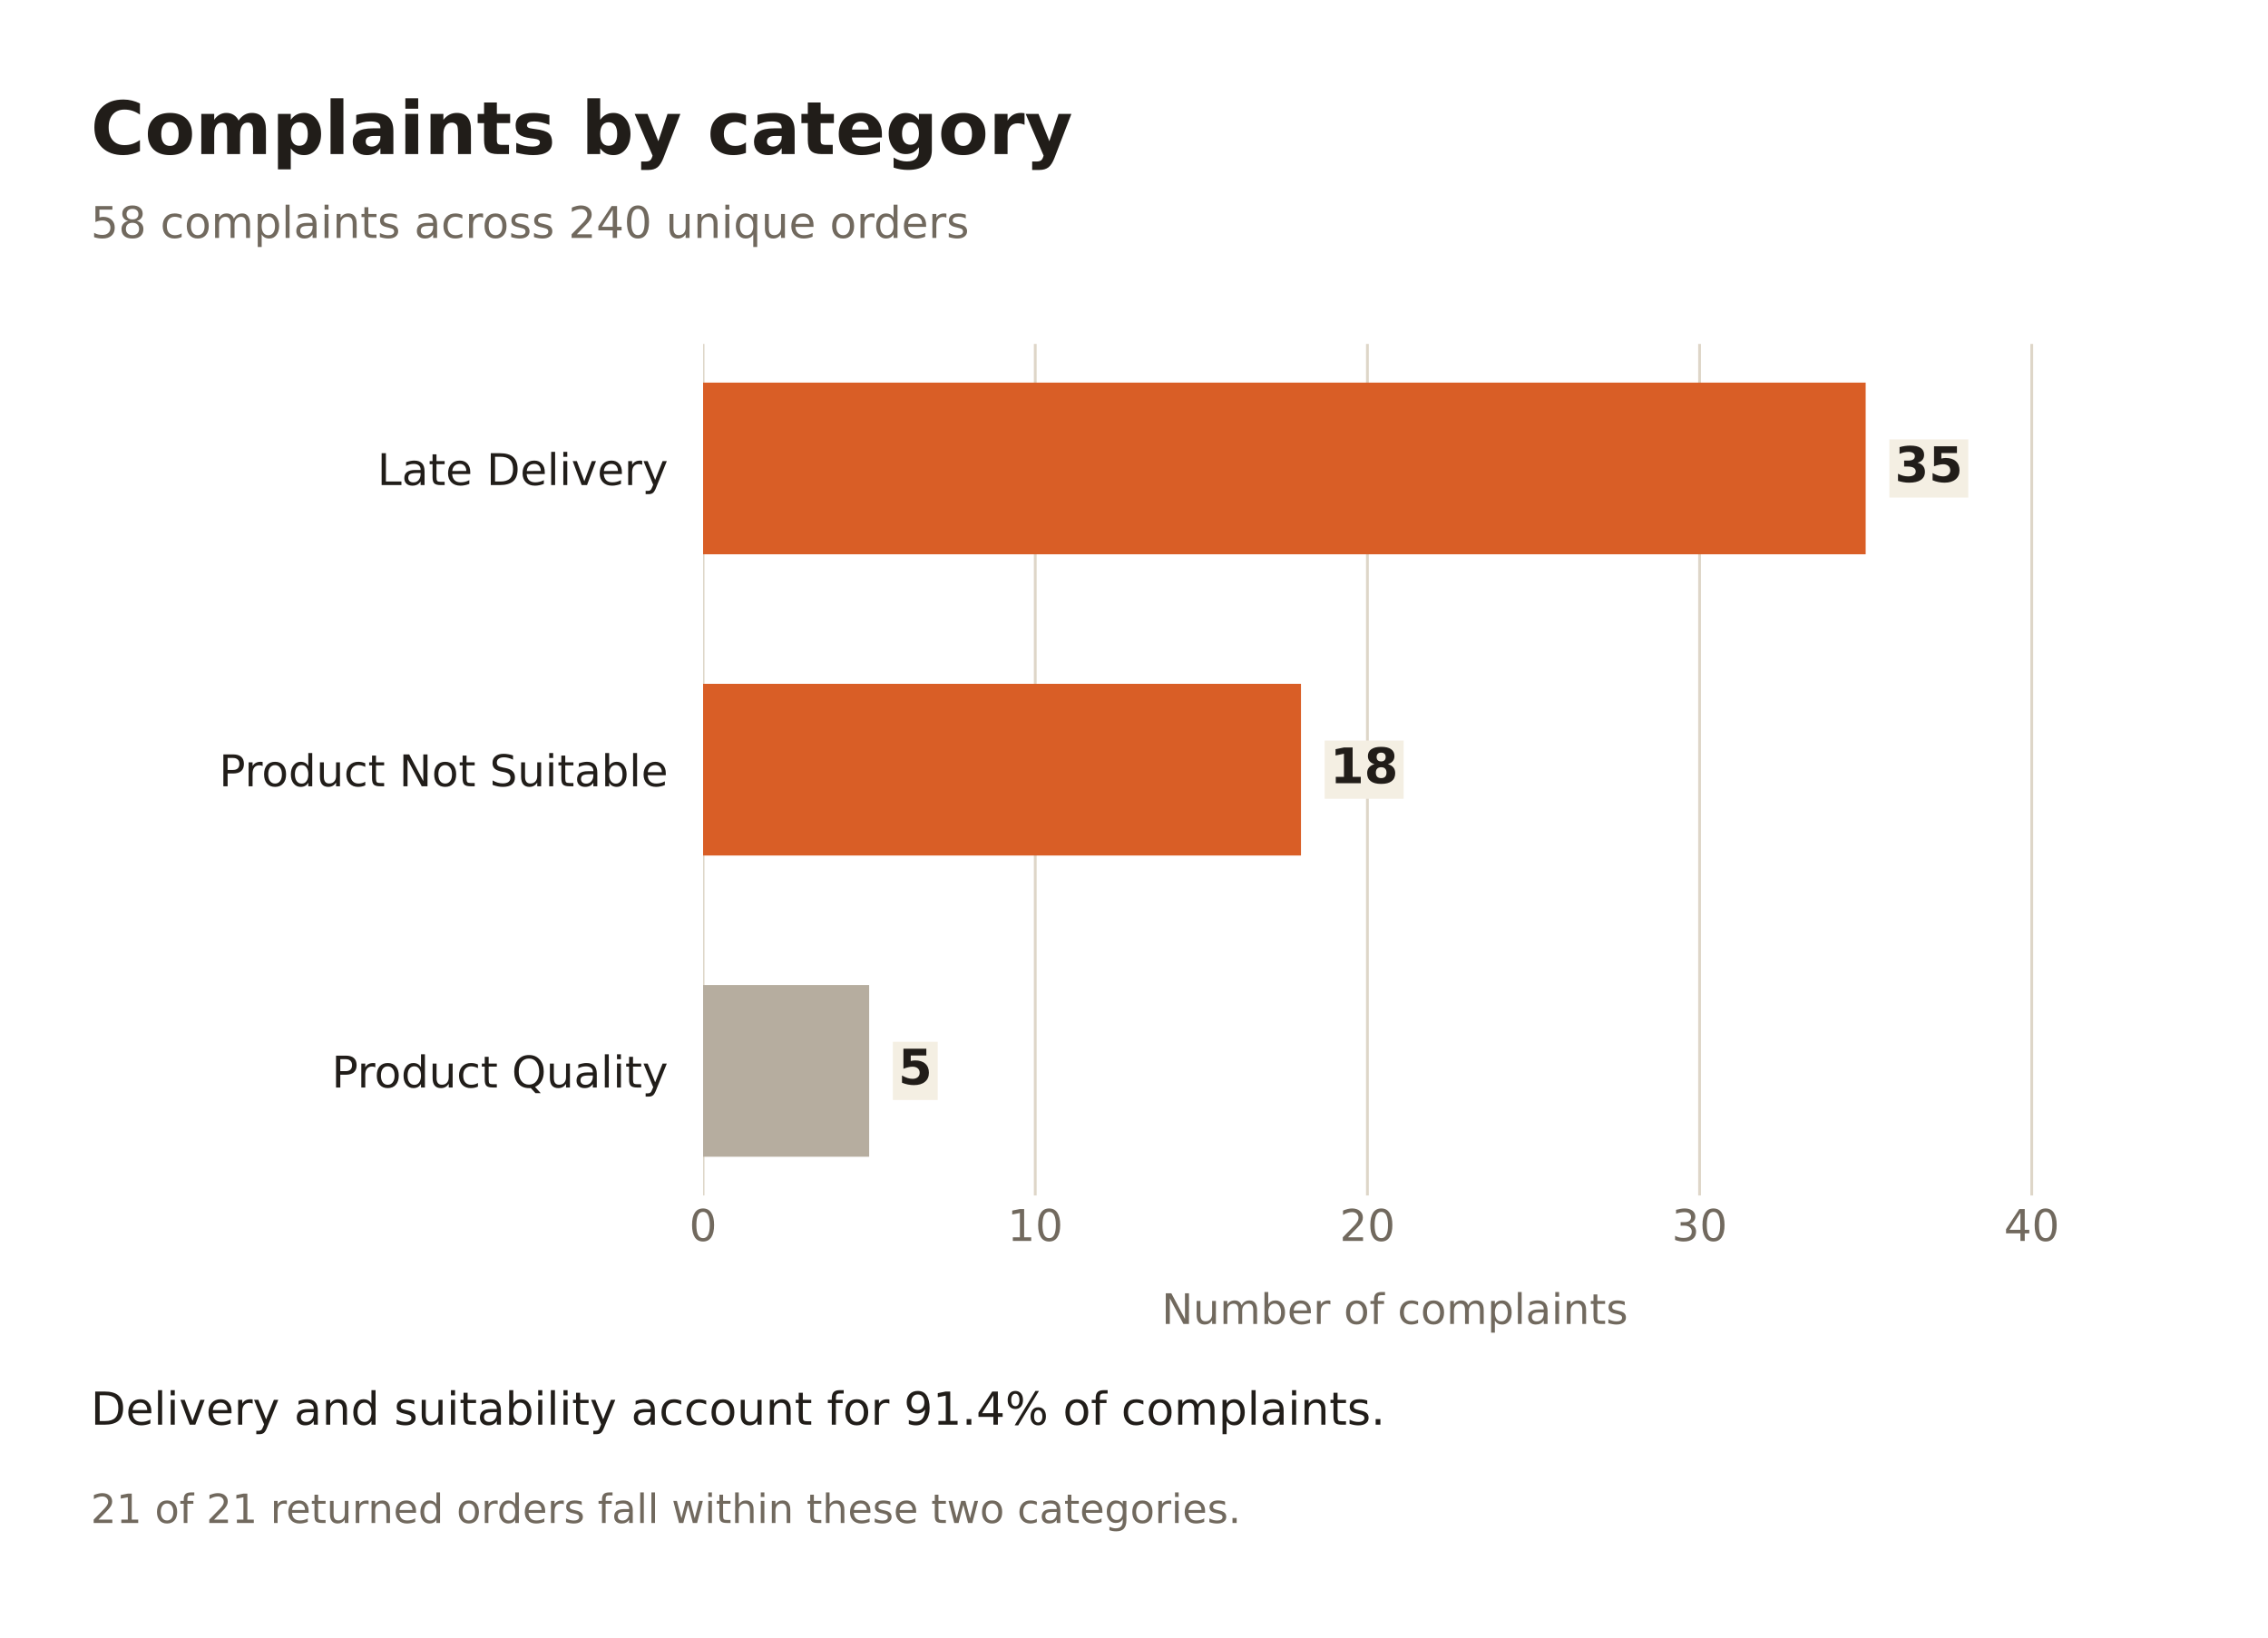
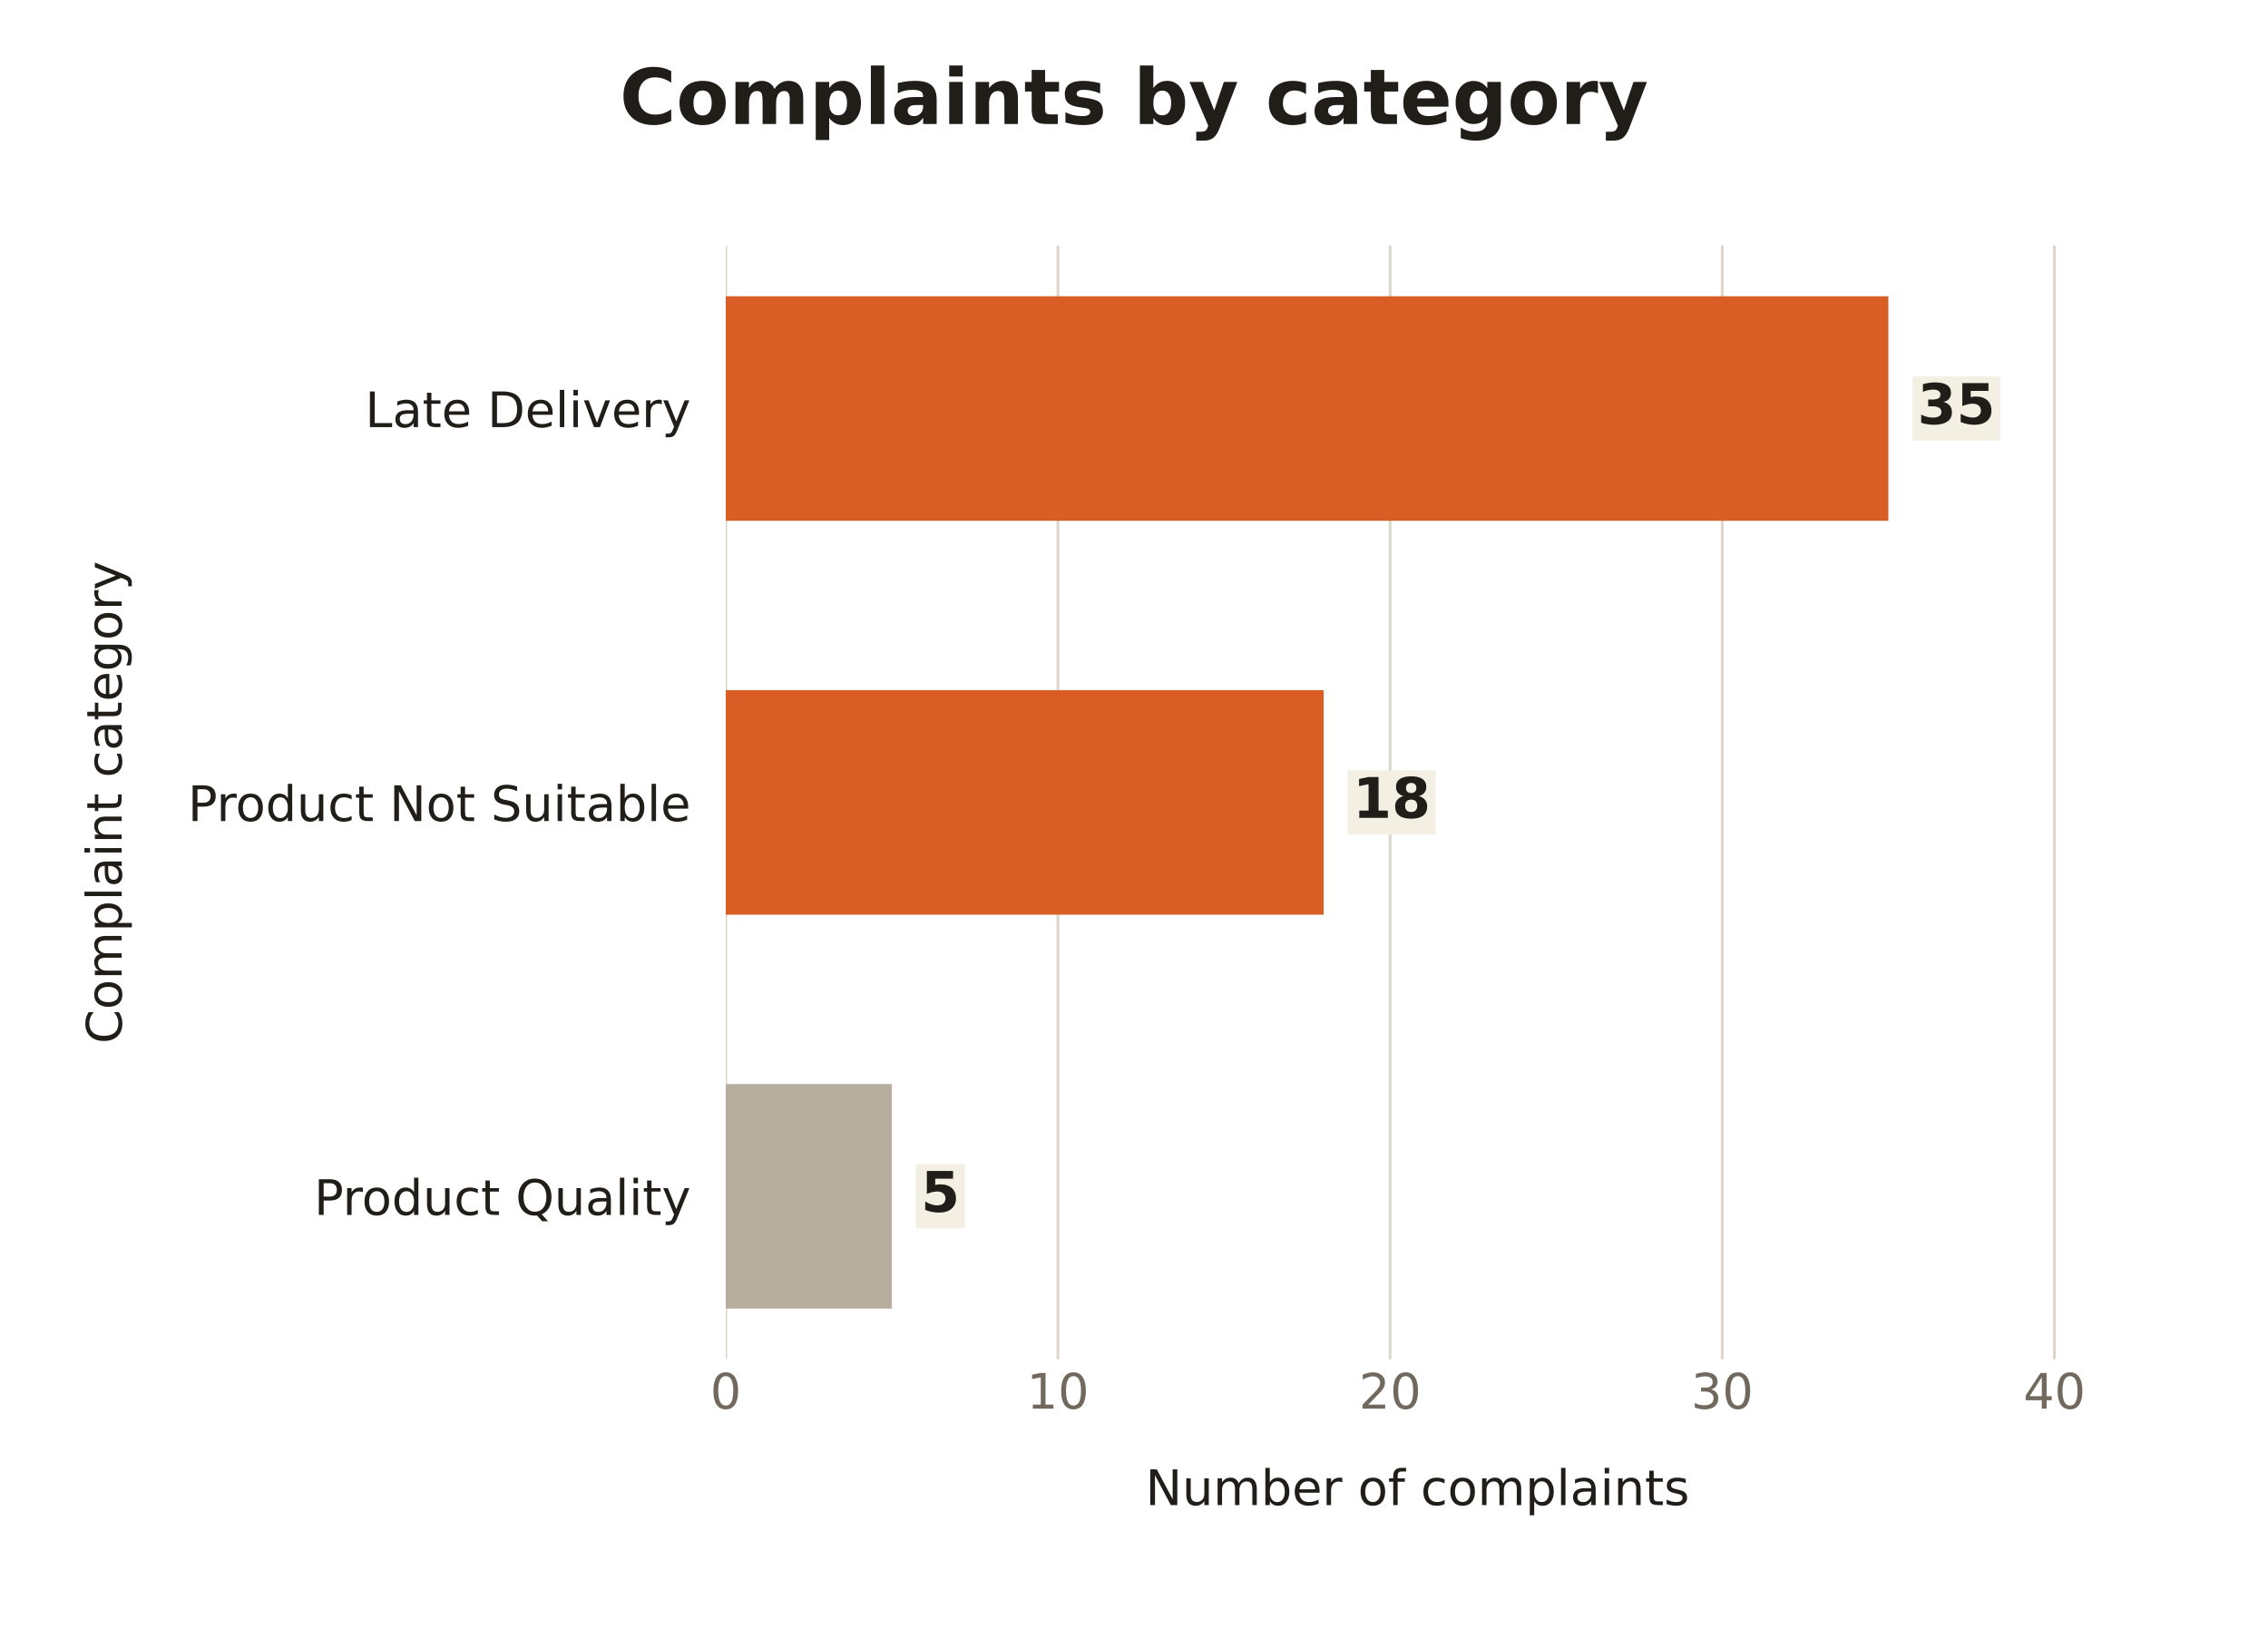
<svg xmlns="http://www.w3.org/2000/svg" width="648pt" height="468pt" viewBox="0 0 648 468" version="1.1">
  <defs>
    <style type="text/css">*{stroke-linejoin: round; stroke-linecap: butt}</style>
  </defs>
  <g id="figure_1">
    <g id="patch_1">
      <path d="M 0 468  L 648 468  L 648 0  L 0 0  L 0 468  z " style="fill: none" />
    </g>
    <g id="axes_1">
      <g id="patch_2">
-         <path d="M 200.88 341.64  L 596.16 341.64  L 596.16 98.28  L 200.88 98.28  L 200.88 341.64  z " style="fill: none" />
+         <path d="M 207.36 388.44  L 602.64 388.44  L 602.64 70.2  L 207.36 70.2  L 207.36 388.44  z " style="fill: none" />
      </g>
      <g id="matplotlib.axis_1">
        <g id="xtick_1">
          <g id="line2d_1">
-             <path d="M 200.88 341.64  L 200.88 98.28  " clip-path="url(#p9111e2bdad)" style="fill: none; stroke: #ded6c8; stroke-width: 0.8; stroke-linecap: square" />
+             <path d="M 207.36 388.44  L 207.36 70.2  " clip-path="url(#p512ef65433)" style="fill: none; stroke: #ded6c8; stroke-width: 0.8; stroke-linecap: square" />
          </g>
          <g id="line2d_2" />
          <g id="text_1">
-             <text style="font-size: 12.5px; font-family: 'DejaVu Sans'; text-anchor: middle; fill: #71695e" x="200.88" y="354.638" transform="rotate(-0 200.88 354.638)">0</text>
+             <text style="font-size: 14px; font-family: 'DejaVu Sans'; text-anchor: middle; fill: #71695e" x="207.36" y="402.578" transform="rotate(-0 207.36 402.5778)">0</text>
          </g>
        </g>
        <g id="xtick_2">
          <g id="line2d_3">
-             <path d="M 295.785 341.64  L 295.785 98.28  " clip-path="url(#p9111e2bdad)" style="fill: none; stroke: #ded6c8; stroke-width: 0.8; stroke-linecap: square" />
+             <path d="M 302.265 388.44  L 302.265 70.2  " clip-path="url(#p512ef65433)" style="fill: none; stroke: #ded6c8; stroke-width: 0.8; stroke-linecap: square" />
          </g>
          <g id="line2d_4" />
          <g id="text_2">
-             <text style="font-size: 12.5px; font-family: 'DejaVu Sans'; text-anchor: middle; fill: #71695e" x="295.785" y="354.638" transform="rotate(-0 295.7852 354.638)">10</text>
+             <text style="font-size: 14px; font-family: 'DejaVu Sans'; text-anchor: middle; fill: #71695e" x="302.265" y="402.578" transform="rotate(-0 302.2652 402.5778)">10</text>
          </g>
        </g>
        <g id="xtick_3">
          <g id="line2d_5">
-             <path d="M 390.69 341.64  L 390.69 98.28  " clip-path="url(#p9111e2bdad)" style="fill: none; stroke: #ded6c8; stroke-width: 0.8; stroke-linecap: square" />
+             <path d="M 397.17 388.44  L 397.17 70.2  " clip-path="url(#p512ef65433)" style="fill: none; stroke: #ded6c8; stroke-width: 0.8; stroke-linecap: square" />
          </g>
          <g id="line2d_6" />
          <g id="text_3">
-             <text style="font-size: 12.5px; font-family: 'DejaVu Sans'; text-anchor: middle; fill: #71695e" x="390.69" y="354.638" transform="rotate(-0 390.6903 354.638)">20</text>
+             <text style="font-size: 14px; font-family: 'DejaVu Sans'; text-anchor: middle; fill: #71695e" x="397.17" y="402.578" transform="rotate(-0 397.1703 402.5778)">20</text>
          </g>
        </g>
        <g id="xtick_4">
          <g id="line2d_7">
-             <path d="M 485.595 341.64  L 485.595 98.28  " clip-path="url(#p9111e2bdad)" style="fill: none; stroke: #ded6c8; stroke-width: 0.8; stroke-linecap: square" />
+             <path d="M 492.075 388.44  L 492.075 70.2  " clip-path="url(#p512ef65433)" style="fill: none; stroke: #ded6c8; stroke-width: 0.8; stroke-linecap: square" />
          </g>
          <g id="line2d_8" />
          <g id="text_4">
-             <text style="font-size: 12.5px; font-family: 'DejaVu Sans'; text-anchor: middle; fill: #71695e" x="485.595" y="354.638" transform="rotate(-0 485.5955 354.638)">30</text>
+             <text style="font-size: 14px; font-family: 'DejaVu Sans'; text-anchor: middle; fill: #71695e" x="492.075" y="402.578" transform="rotate(-0 492.0755 402.5778)">30</text>
          </g>
        </g>
        <g id="xtick_5">
          <g id="line2d_9">
-             <path d="M 580.501 341.64  L 580.501 98.28  " clip-path="url(#p9111e2bdad)" style="fill: none; stroke: #ded6c8; stroke-width: 0.8; stroke-linecap: square" />
+             <path d="M 586.981 388.44  L 586.981 70.2  " clip-path="url(#p512ef65433)" style="fill: none; stroke: #ded6c8; stroke-width: 0.8; stroke-linecap: square" />
          </g>
          <g id="line2d_10" />
          <g id="text_5">
-             <text style="font-size: 12.5px; font-family: 'DejaVu Sans'; text-anchor: middle; fill: #71695e" x="580.501" y="354.638" transform="rotate(-0 580.5006 354.638)">40</text>
+             <text style="font-size: 14px; font-family: 'DejaVu Sans'; text-anchor: middle; fill: #71695e" x="586.981" y="402.578" transform="rotate(-0 586.9806 402.5778)">40</text>
          </g>
        </g>
        <g id="text_6">
-           <text style="font-size: 12px; font-family: 'DejaVu Sans'; text-anchor: middle; fill: #71695e" x="398.52" y="378.356" transform="rotate(-0 398.52 378.3558)">Number of complaints</text>
+           <text style="font-size: 14px; font-family: 'DejaVu Sans'; text-anchor: middle; fill: #211d19" x="405" y="430.127" transform="rotate(-0 405 430.1272)">Number of complaints</text>
        </g>
      </g>
      <g id="matplotlib.axis_2">
        <g id="ytick_1">
          <g id="line2d_11" />
          <g id="text_7">
-             <text style="font-size: 12.5px; font-family: 'DejaVu Sans'; text-anchor: end; fill: #211d19" x="190.88" y="138.625" transform="rotate(-0 190.88 138.6248)">Late Delivery</text>
+             <text style="font-size: 14px; font-family: 'DejaVu Sans'; text-anchor: end; fill: #211d19" x="197.36" y="122.067" transform="rotate(-0 197.36 122.0673)">Late Delivery</text>
          </g>
        </g>
        <g id="ytick_2">
          <g id="line2d_12" />
          <g id="text_8">
-             <text style="font-size: 12.5px; font-family: 'DejaVu Sans'; text-anchor: end; fill: #211d19" x="190.88" y="224.709" transform="rotate(-0 190.88 224.709)">Product Not Suitable</text>
+             <text style="font-size: 14px; font-family: 'DejaVu Sans'; text-anchor: end; fill: #211d19" x="197.36" y="234.639" transform="rotate(-0 197.36 234.6389)">Product Not Suitable</text>
          </g>
        </g>
        <g id="ytick_3">
          <g id="line2d_13" />
          <g id="text_9">
-             <text style="font-size: 12.5px; font-family: 'DejaVu Sans'; text-anchor: end; fill: #211d19" x="190.88" y="310.793" transform="rotate(-0 190.88 310.7932)">Product Quality</text>
+             <text style="font-size: 14px; font-family: 'DejaVu Sans'; text-anchor: end; fill: #211d19" x="197.36" y="347.211" transform="rotate(-0 197.36 347.2105)">Product Quality</text>
          </g>
+         </g>
+         <g id="text_10">
+           <text style="font-size: 14px; font-family: 'DejaVu Sans'; text-anchor: middle; fill: #211d19" x="34.763" y="229.32" transform="rotate(-90 34.7625 229.32)">Complaint category</text>
        </g>
      </g>
      <g id="patch_3">
-         <path d="M 200.88 109.342  L 533.048 109.342  L 533.048 158.41  L 200.88 158.41  z " clip-path="url(#p9111e2bdad)" style="fill: #d95e26" />
+         <path d="M 207.36 84.665  L 539.528 84.665  L 539.528 148.831  L 207.36 148.831  z " clip-path="url(#p512ef65433)" style="fill: #d95e26" />
      </g>
      <g id="patch_4">
-         <path d="M 200.88 195.426  L 371.709 195.426  L 371.709 244.494  L 200.88 244.494  z " clip-path="url(#p9111e2bdad)" style="fill: #d95e26" />
+         <path d="M 207.36 197.237  L 378.189 197.237  L 378.189 261.403  L 207.36 261.403  z " clip-path="url(#p512ef65433)" style="fill: #d95e26" />
      </g>
      <g id="patch_5">
-         <path d="M 200.88 281.51  L 248.333 281.51  L 248.333 330.578  L 200.88 330.578  z " clip-path="url(#p9111e2bdad)" style="fill: #b6ad9f" />
-       </g>
-       <g id="text_10">
-         <g id="patch_6">
-           <path d="M 539.812 142.19  L 562.374 142.19  L 562.374 125.561  L 539.812 125.561  z " style="fill: #f4efe3" />
-         </g>
-         <text style="font-weight: 700; font-size: 14px; font-family: 'DejaVu Sans'; text-anchor: start; fill: #211d19" x="541.352" y="137.739" transform="rotate(-0 541.3523 137.7389)">35</text>
+         <path d="M 207.36 309.809  L 254.813 309.809  L 254.813 373.975  L 207.36 373.975  z " clip-path="url(#p512ef65433)" style="fill: #b6ad9f" />
      </g>
      <g id="text_11">
-         <g id="patch_7">
-           <path d="M 378.473 228.275  L 401.035 228.275  L 401.035 211.645  L 378.473 211.645  z " style="fill: #f4efe3" />
+         <g id="patch_6">
+           <path d="M 546.392 125.931  L 571.537 125.931  L 571.537 107.566  L 546.392 107.566  z " style="fill: #f4efe3" />
        </g>
-         <text style="font-weight: 700; font-size: 14px; font-family: 'DejaVu Sans'; text-anchor: start; fill: #211d19" x="380.013" y="223.823" transform="rotate(-0 380.0135 223.8231)">18</text>
+         <text style="font-weight: 700; font-size: 16px; font-family: 'DejaVu Sans'; text-anchor: start; fill: #211d19" x="547.832" y="121.163" transform="rotate(-0 547.8323 121.1634)">35</text>
      </g>
      <g id="text_12">
+         <g id="patch_7">
+           <path d="M 385.053 238.502  L 410.198 238.502  L 410.198 220.137  L 385.053 220.137  z " style="fill: #f4efe3" />
+         </g>
+         <text style="font-weight: 700; font-size: 16px; font-family: 'DejaVu Sans'; text-anchor: start; fill: #211d19" x="386.493" y="233.735" transform="rotate(-0 386.4935 233.735)">18</text>
+       </g>
+       <g id="text_13">
        <g id="patch_8">
-           <path d="M 255.097 314.359  L 267.918 314.359  L 267.918 297.73  L 255.097 297.73  z " style="fill: #f4efe3" />
+           <path d="M 261.677 351.074  L 275.689 351.074  L 275.689 332.709  L 261.677 332.709  z " style="fill: #f4efe3" />
        </g>
-         <text style="font-weight: 700; font-size: 14px; font-family: 'DejaVu Sans'; text-anchor: start; fill: #211d19" x="256.637" y="309.907" transform="rotate(-0 256.6368 309.9073)">5</text>
+         <text style="font-weight: 700; font-size: 16px; font-family: 'DejaVu Sans'; text-anchor: start; fill: #211d19" x="263.117" y="346.307" transform="rotate(-0 263.1168 346.3066)">5</text>
      </g>
    </g>
-     <g id="text_13">
-       <text style="font-weight: 700; font-size: 21px; font-family: 'DejaVu Sans'; text-anchor: start; fill: #211d19" x="25.92" y="44.037" transform="rotate(-0 25.92 44.03672)">Complaints by category</text>
-     </g>
    <g id="text_14">
-       <text style="font-size: 12.5px; font-family: 'DejaVu Sans'; text-anchor: start; fill: #71695e" x="25.92" y="67.998" transform="rotate(-0 25.92 67.99805)">58 complaints across 240 unique orders</text>
-     </g>
-     <g id="text_15">
-       <text style="font-size: 13px; font-family: 'DejaVu Sans'; text-anchor: start; fill: #211d19" x="25.92" y="407.16" transform="rotate(-0 25.92 407.16)">Delivery and suitability account for 91.4% of complaints.</text>
-     </g>
-     <g id="text_16">
-       <text style="font-size: 11.5px; font-family: 'DejaVu Sans'; text-anchor: start; fill: #71695e" x="25.92" y="435.24" transform="rotate(-0 25.92 435.24)">21 of 21 returned orders fall within these two categories.</text>
+       <text style="font-weight: 700; font-size: 22px; font-family: 'DejaVu Sans'; text-anchor: middle; fill: #211d19" x="324" y="35.437" transform="rotate(-0 324 35.43656)">Complaints by category</text>
    </g>
  </g>
  <defs>
-     <clipPath id="p9111e2bdad">
-       <rect x="200.88" y="98.28" width="395.28" height="243.36" />
+     <clipPath id="p512ef65433">
+       <rect x="207.36" y="70.2" width="395.28" height="318.24" />
    </clipPath>
  </defs>
</svg>
